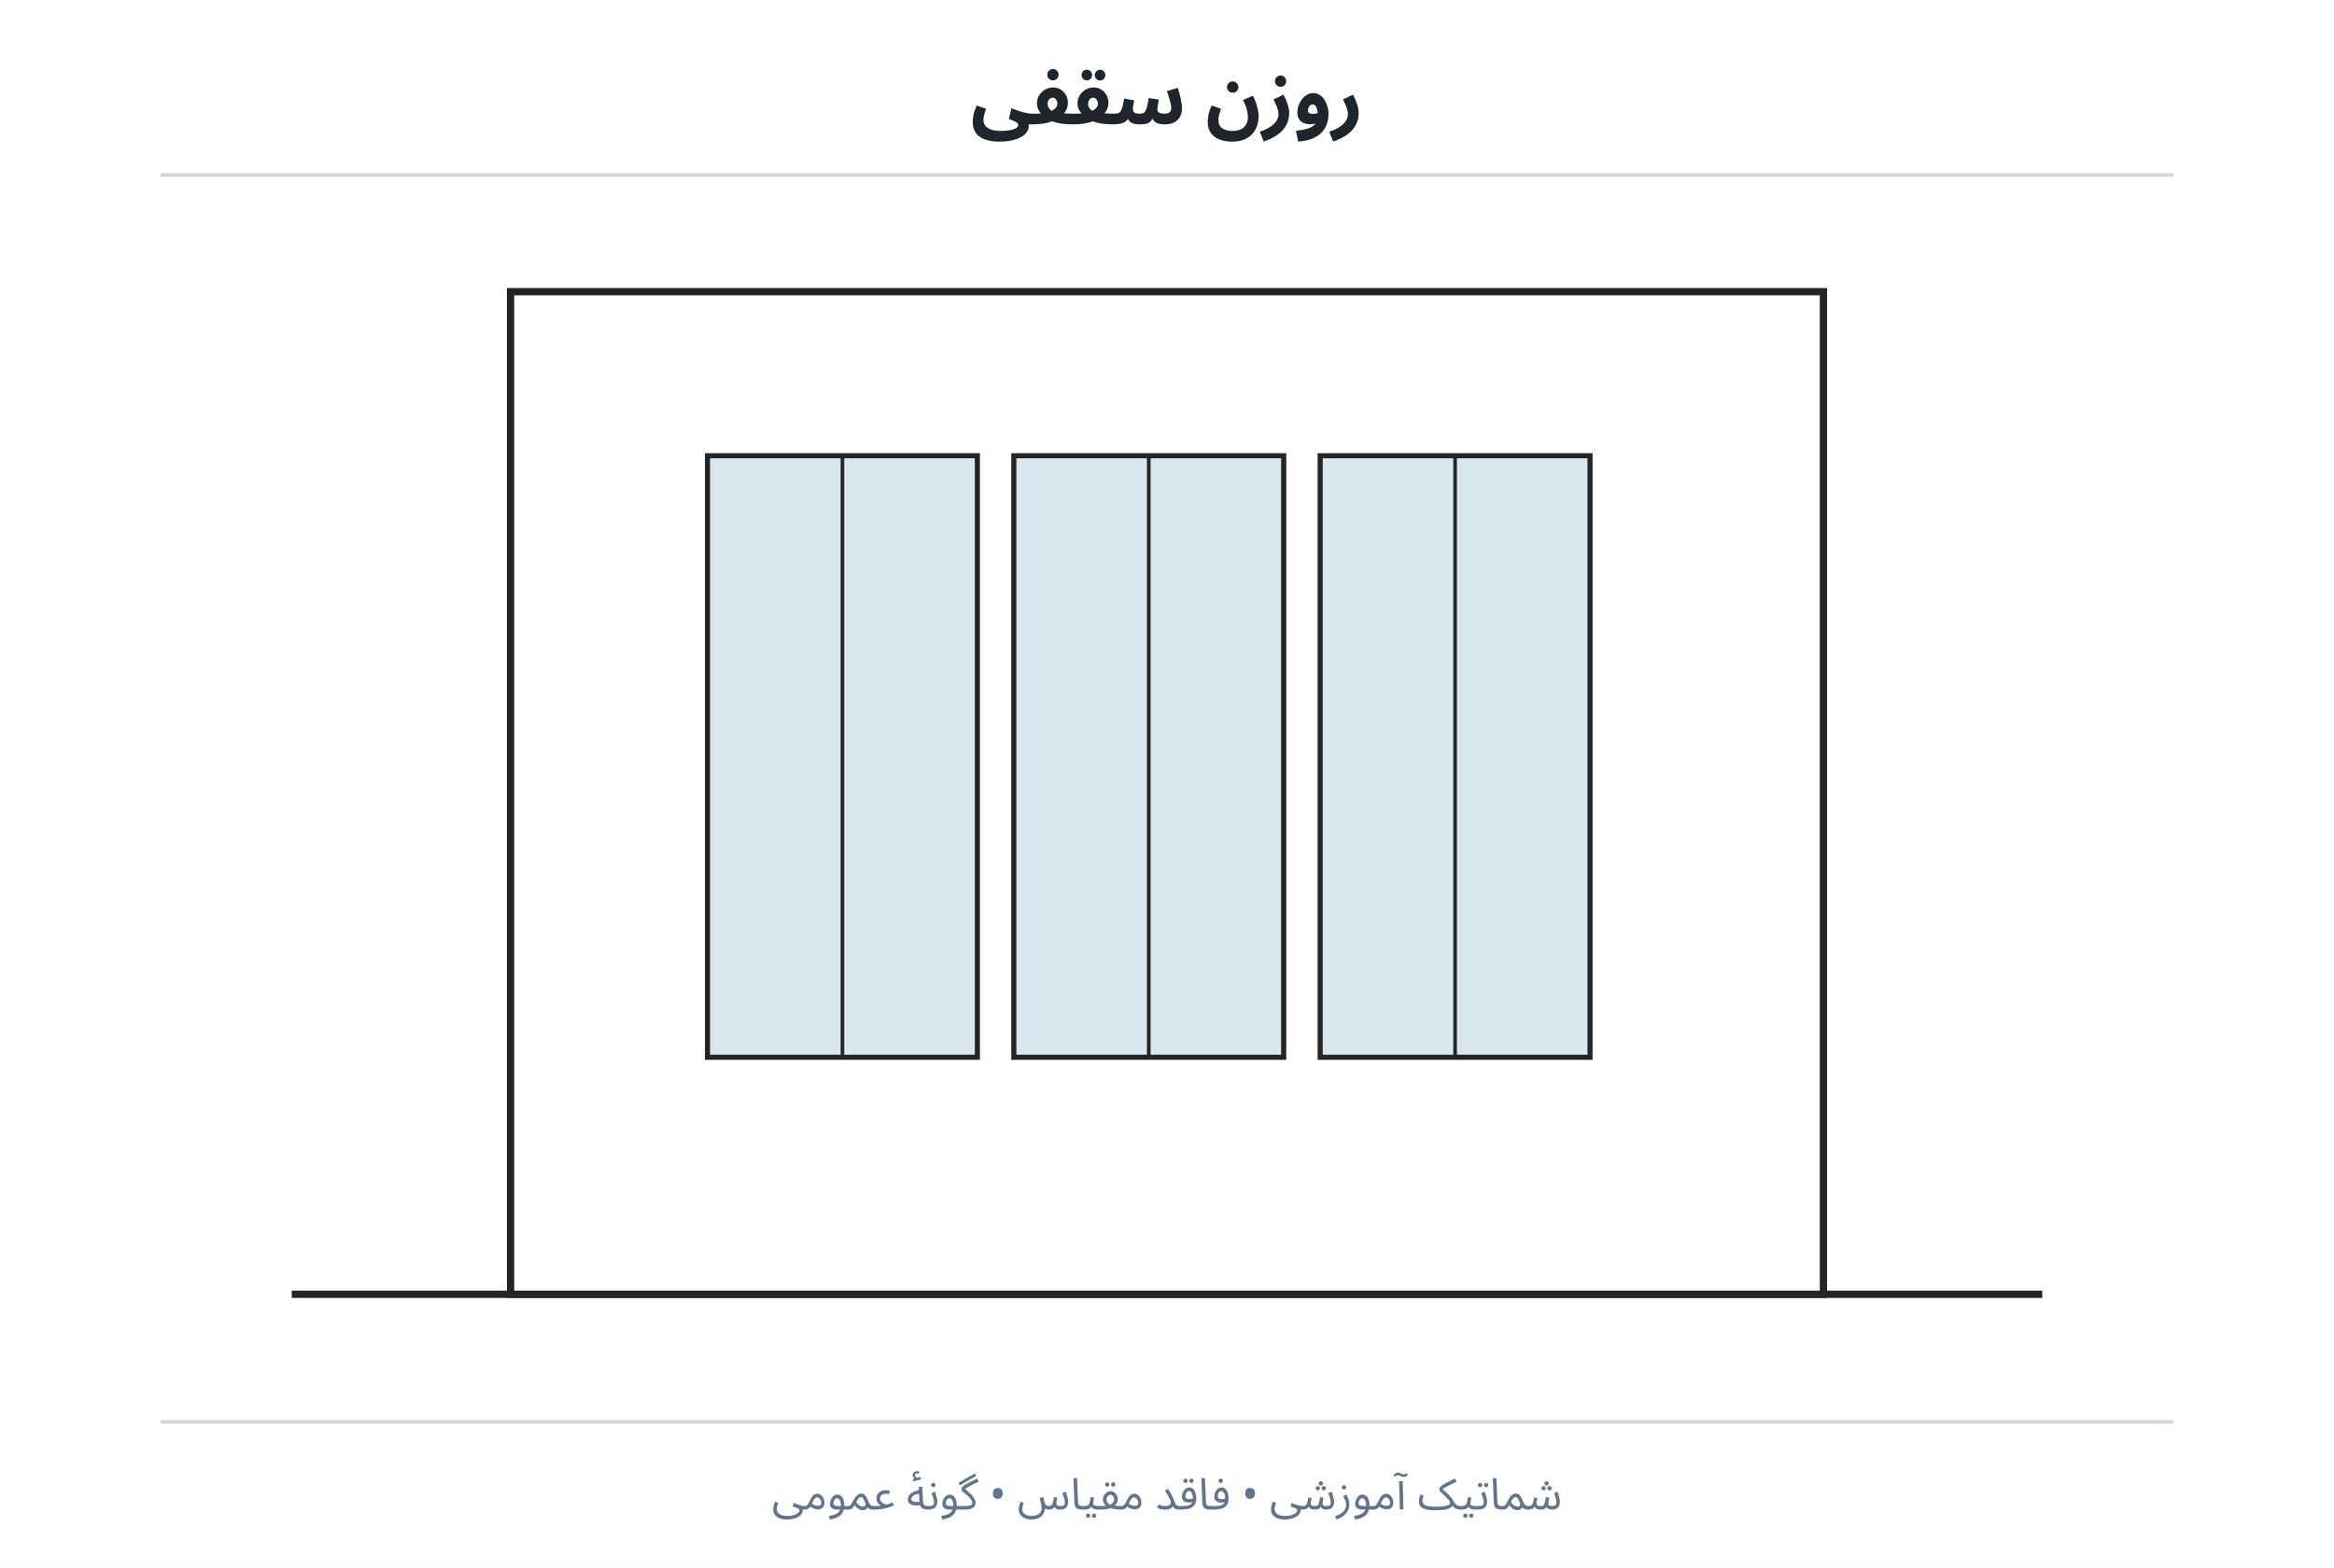
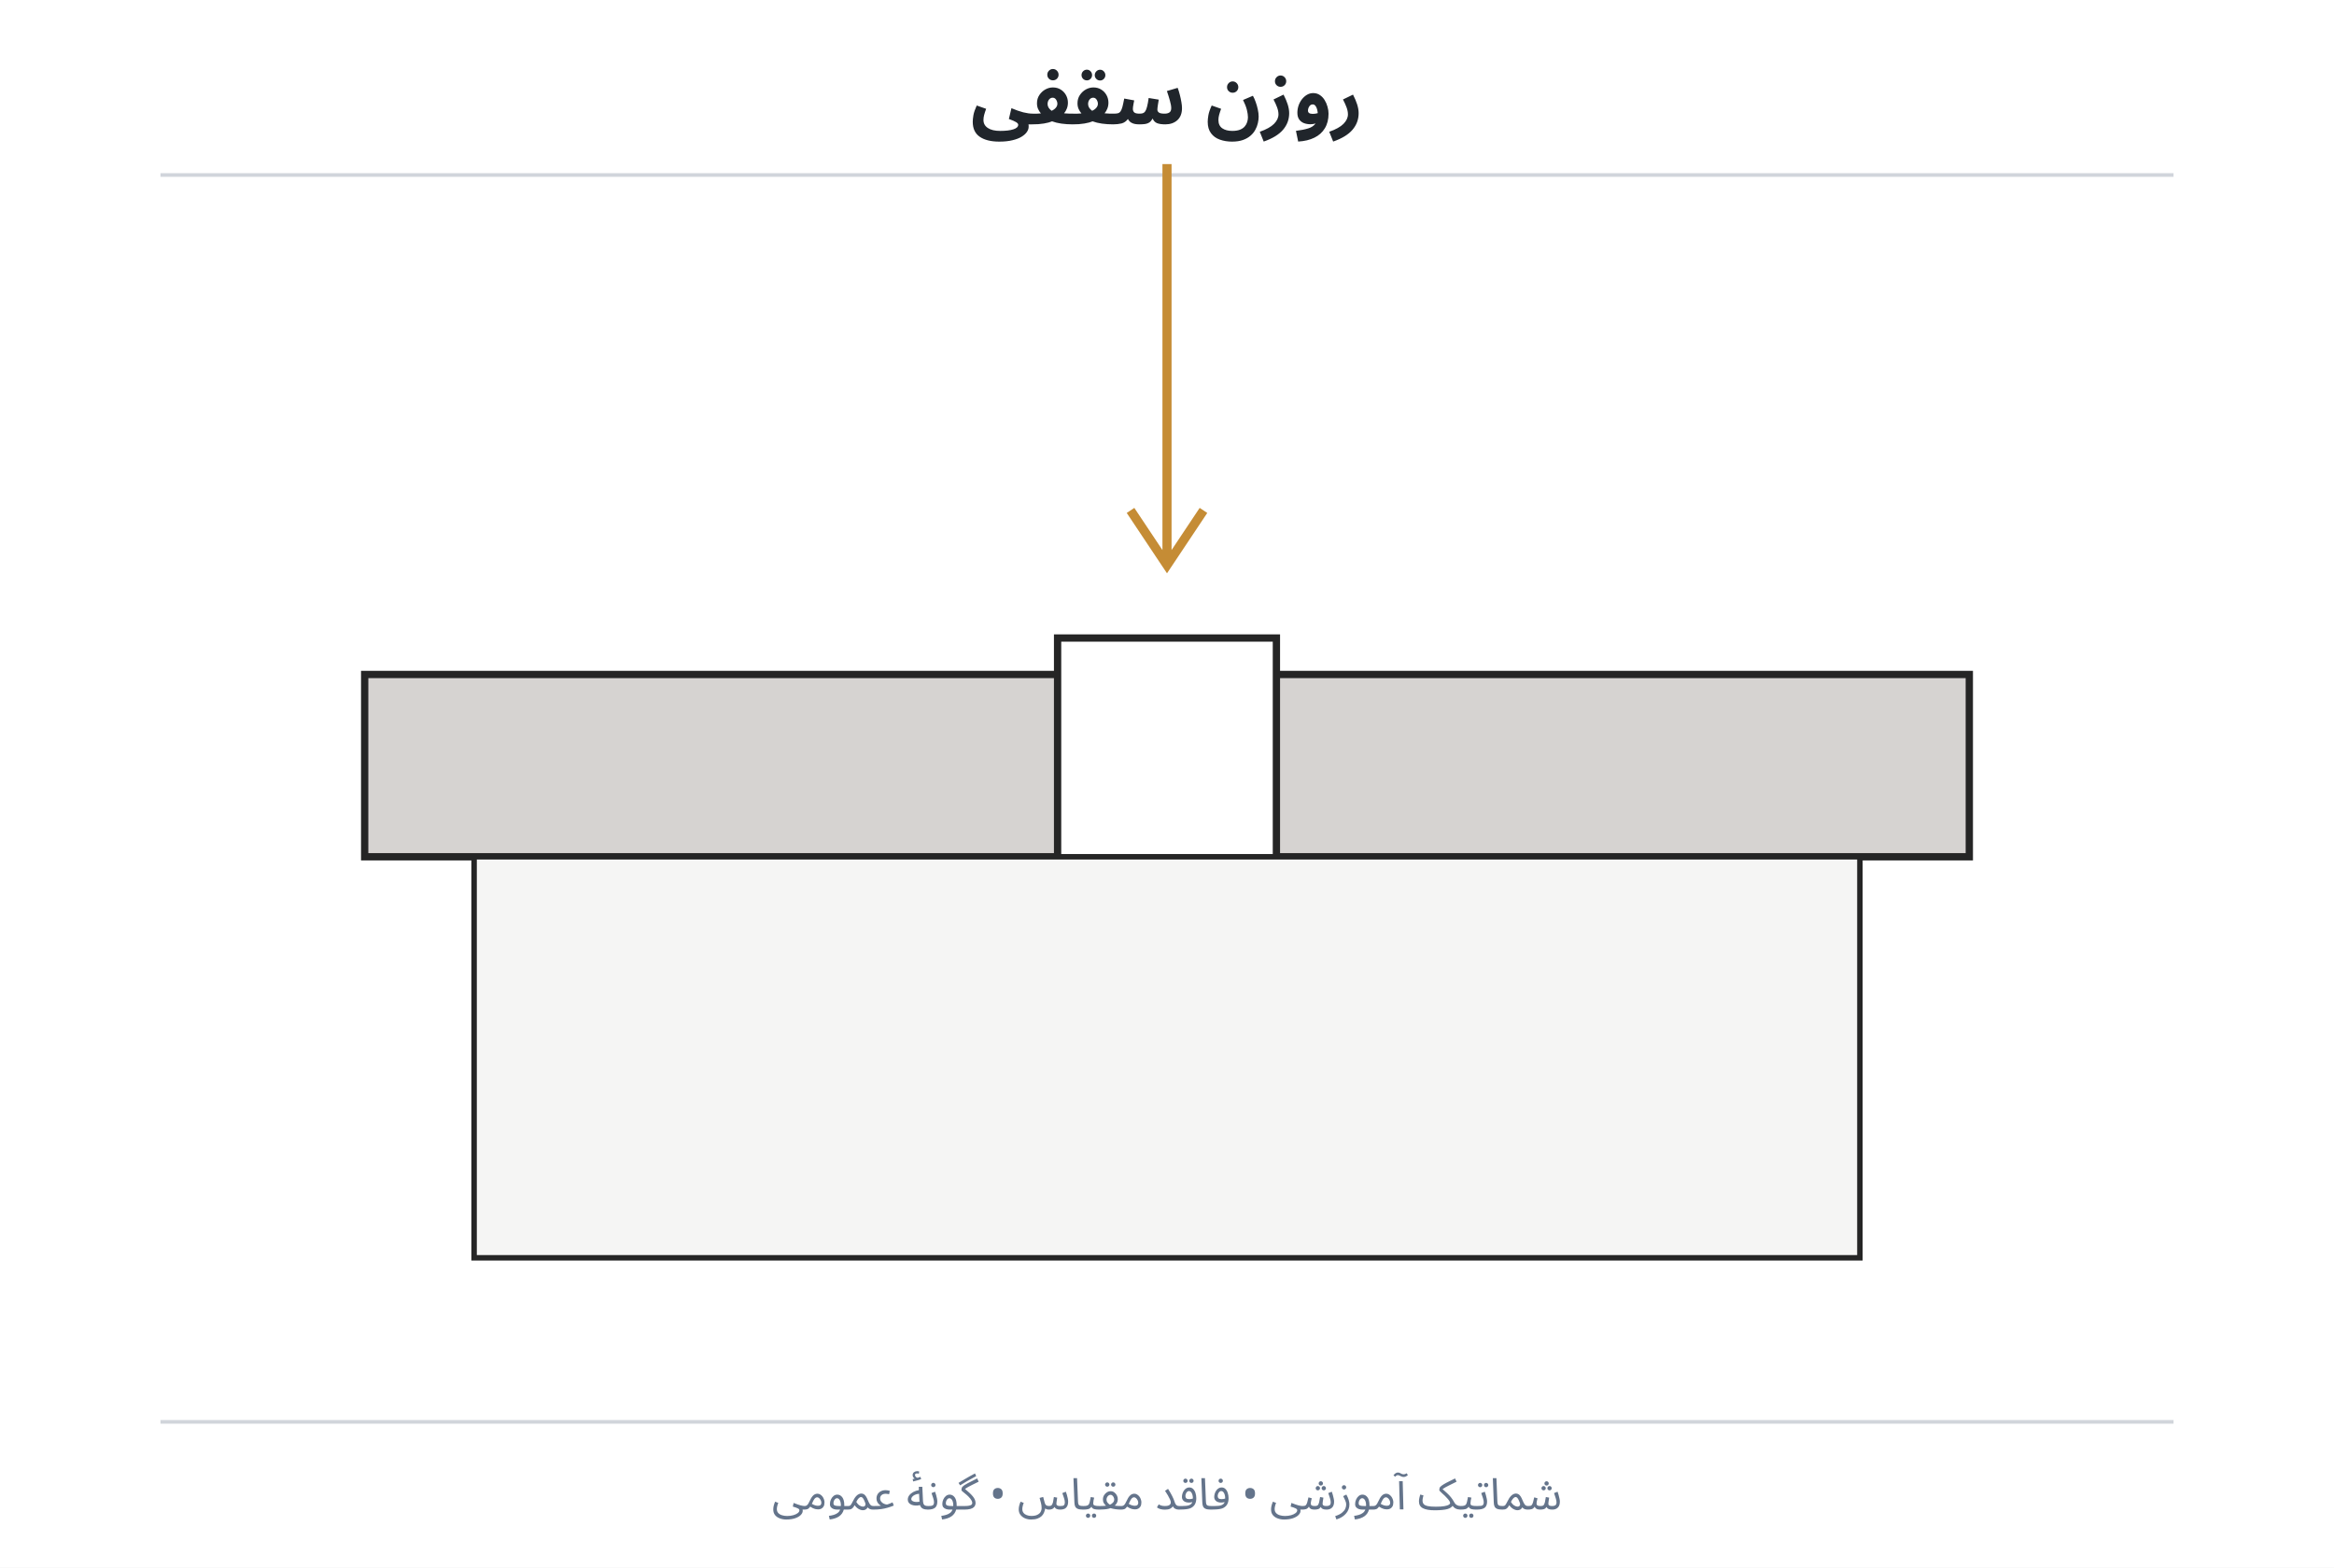
- <svg xmlns="http://www.w3.org/2000/svg" width="640" height="430" viewBox="0 0 640 430" role="img" aria-labelledby="ttl dsc">
-   <defs>
-     <pattern id="hatch" width="8" height="8" patternUnits="userSpaceOnUse">
-       <path d="M0 8 L8 0" stroke="#9ca3af" stroke-width=".8" />
-     </pattern>
-   </defs>
+ <svg xmlns="http://www.w3.org/2000/svg" width="640" height="430" viewBox="0 0 640 430" role="img" aria-labelledby="title desc">
  <rect width="640" height="430" fill="#fff" />
  <text x="320" y="34" text-anchor="middle" direction="rtl" font-family="Vazirmatn, Noto Sans Arabic, sans-serif" font-size="21" font-weight="600" fill="#20252b">روزن سقفی</text>
  <line x1="44" y1="48" x2="596" y2="48" stroke="#d1d5db" />
-   <line x1="80" y1="355" x2="560" y2="355" stroke="#252525" stroke-width="2" />
-   <rect x="140" y="80" width="360" height="275" rx="0" fill="#fff" stroke="#252525" stroke-width="2" />
-   <rect x="194" y="125" width="74" height="165" rx="0" fill="#d9e7ee" stroke="#252525" stroke-width="1.4" />
-   <line x1="231" y1="125" x2="231" y2="290" stroke="#252525" stroke-width="1" />
-   <rect x="278" y="125" width="74" height="165" rx="0" fill="#d9e7ee" stroke="#252525" stroke-width="1.4" />
-   <line x1="315" y1="125" x2="315" y2="290" stroke="#252525" stroke-width="1" />
-   <rect x="362" y="125" width="74" height="165" rx="0" fill="#d9e7ee" stroke="#252525" stroke-width="1.4" />
-   <line x1="399" y1="125" x2="399" y2="290" stroke="#252525" stroke-width="1" />
+   <rect x="100" y="185" width="440" height="50" fill="#d6d3d1" stroke="#252525" stroke-width="2" />
+   <rect x="290" y="175" width="60" height="70" fill="#fff" stroke="#252525" stroke-width="2" />
+   <path d="M320 45 V155 M310 140 L320 155 L330 140" fill="none" stroke="#c58c35" stroke-width="2.5" />
+   <rect x="130" y="235" width="380" height="110" fill="#f5f5f4" stroke="#252525" stroke-width="1.5" />
  <line x1="44" y1="390" x2="596" y2="390" stroke="#d1d5db" />
  <text x="320" y="414" text-anchor="middle" direction="rtl" font-family="Vazirmatn, Noto Sans Arabic, sans-serif" font-size="12" fill="#64748b">شماتیک آموزشی • فاقد مقیاس • گونهٔ عمومی</text>
</svg>
